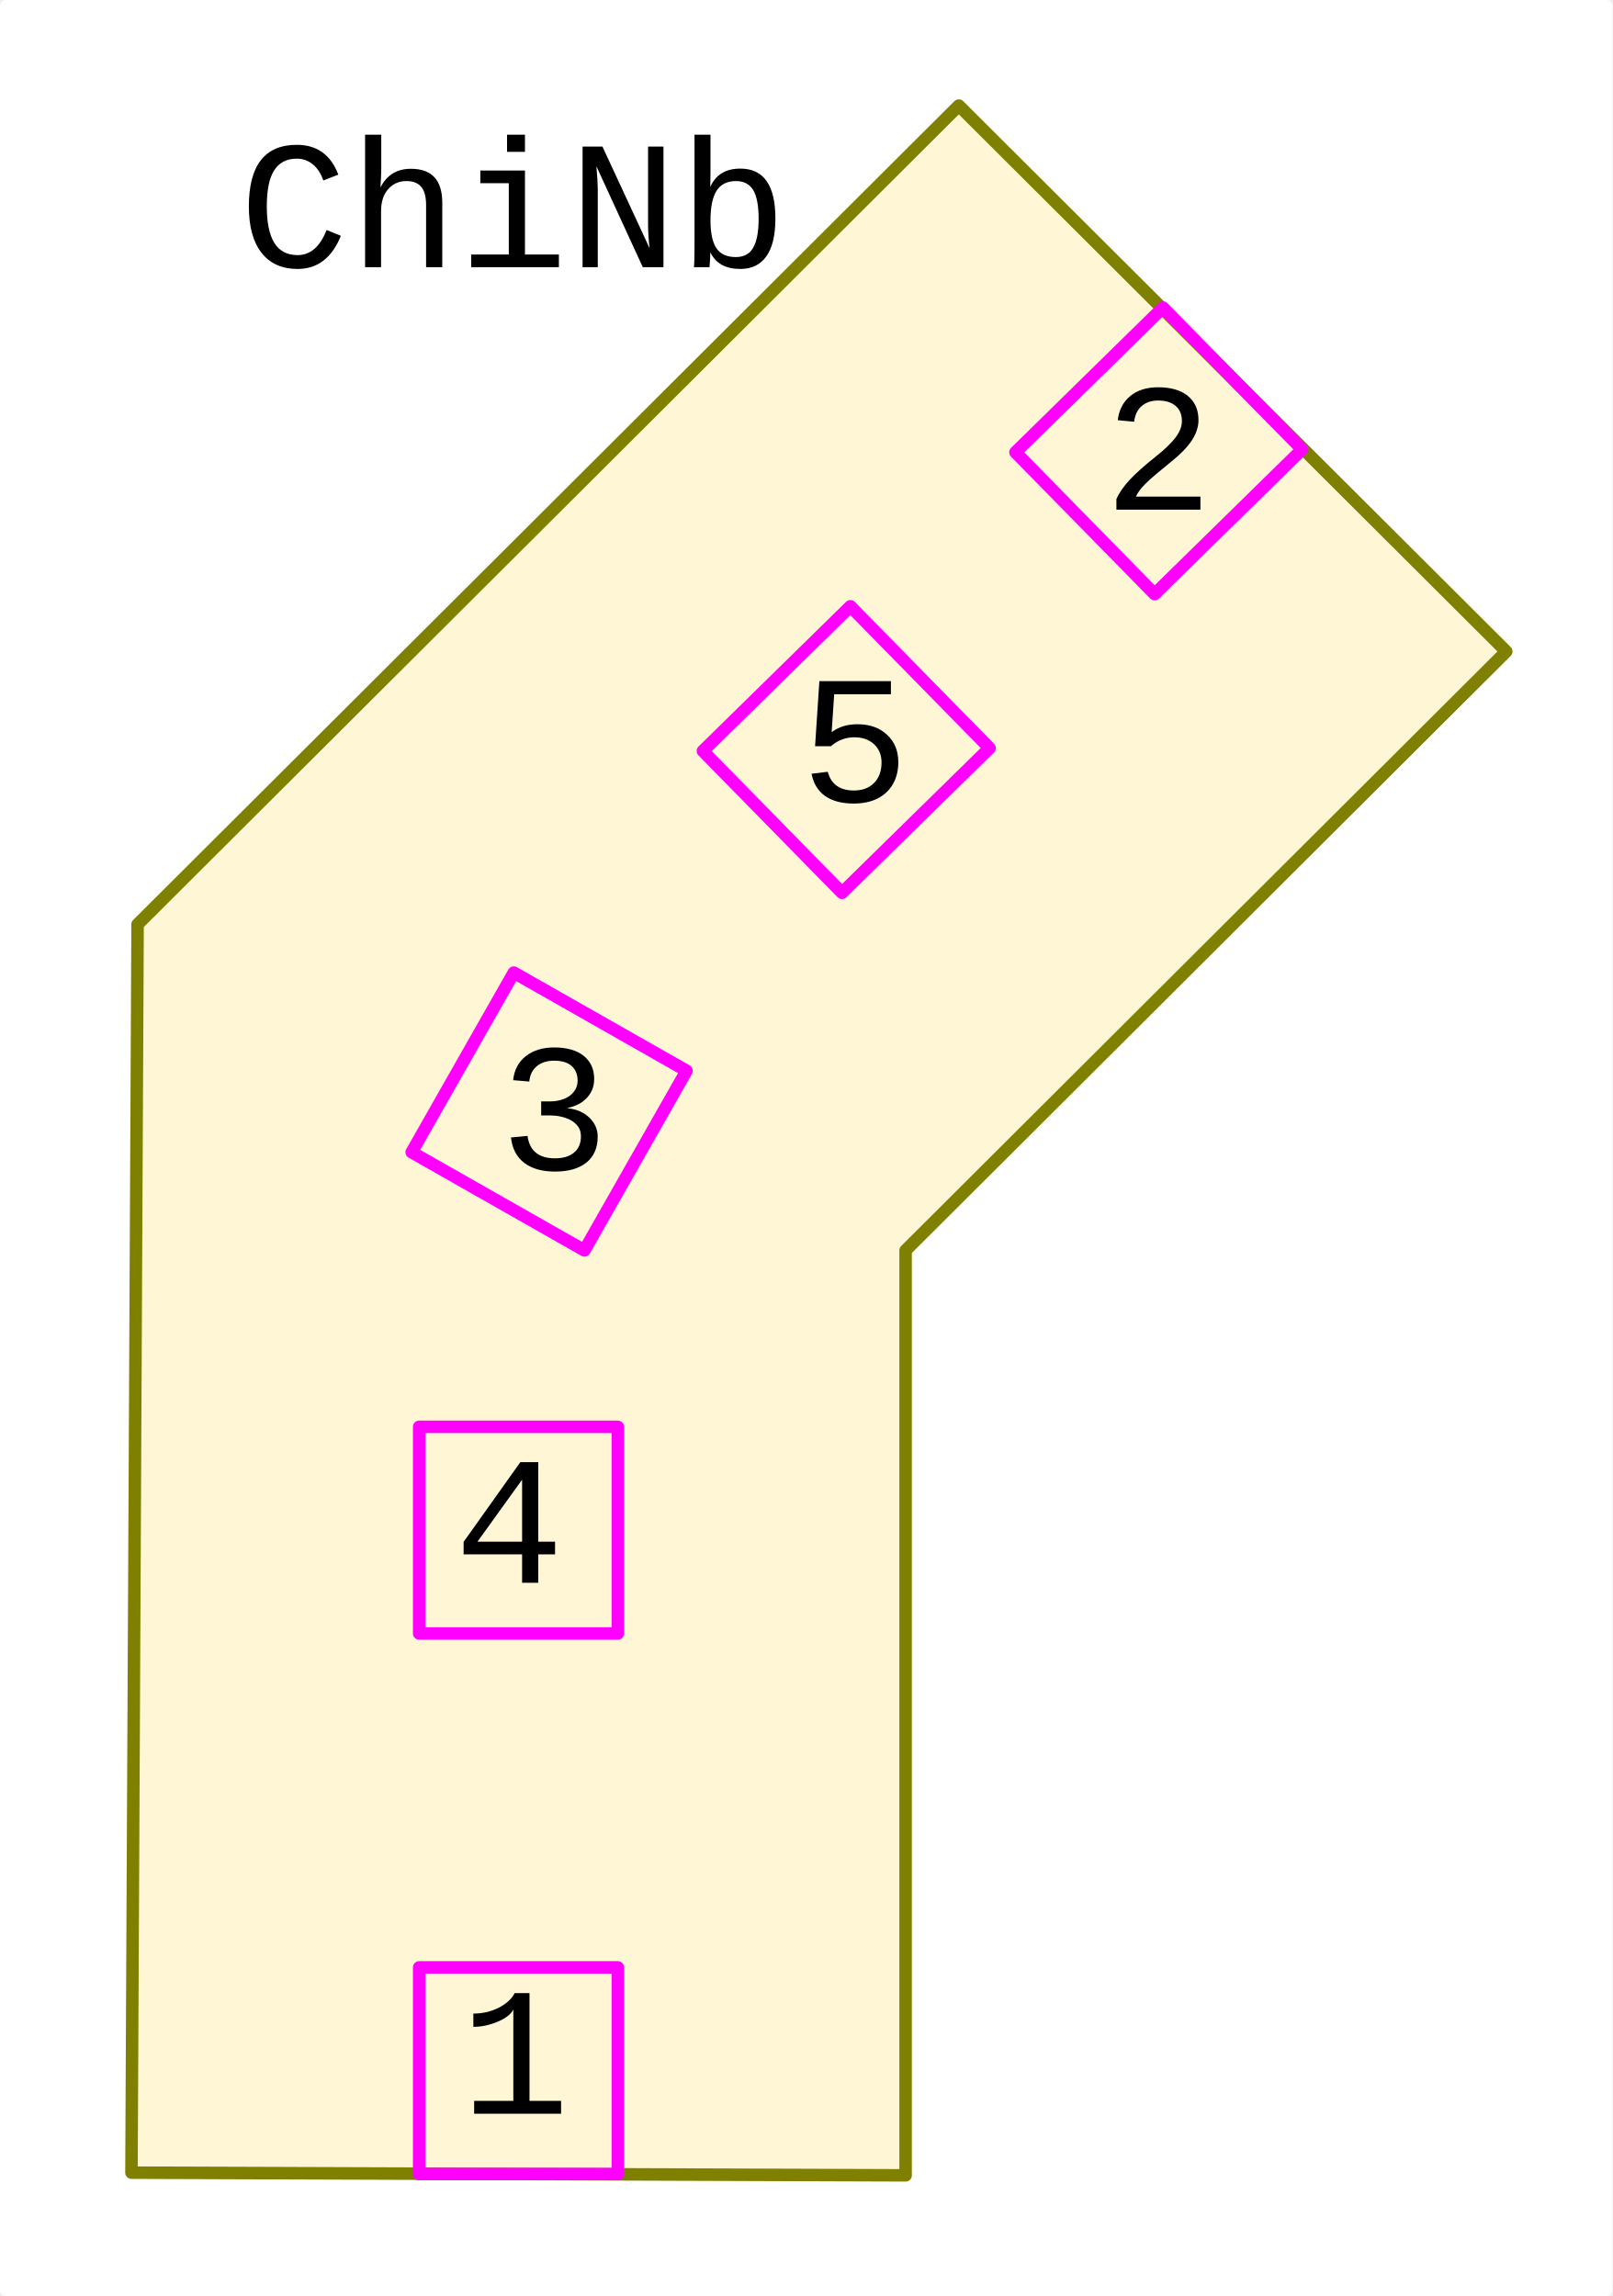
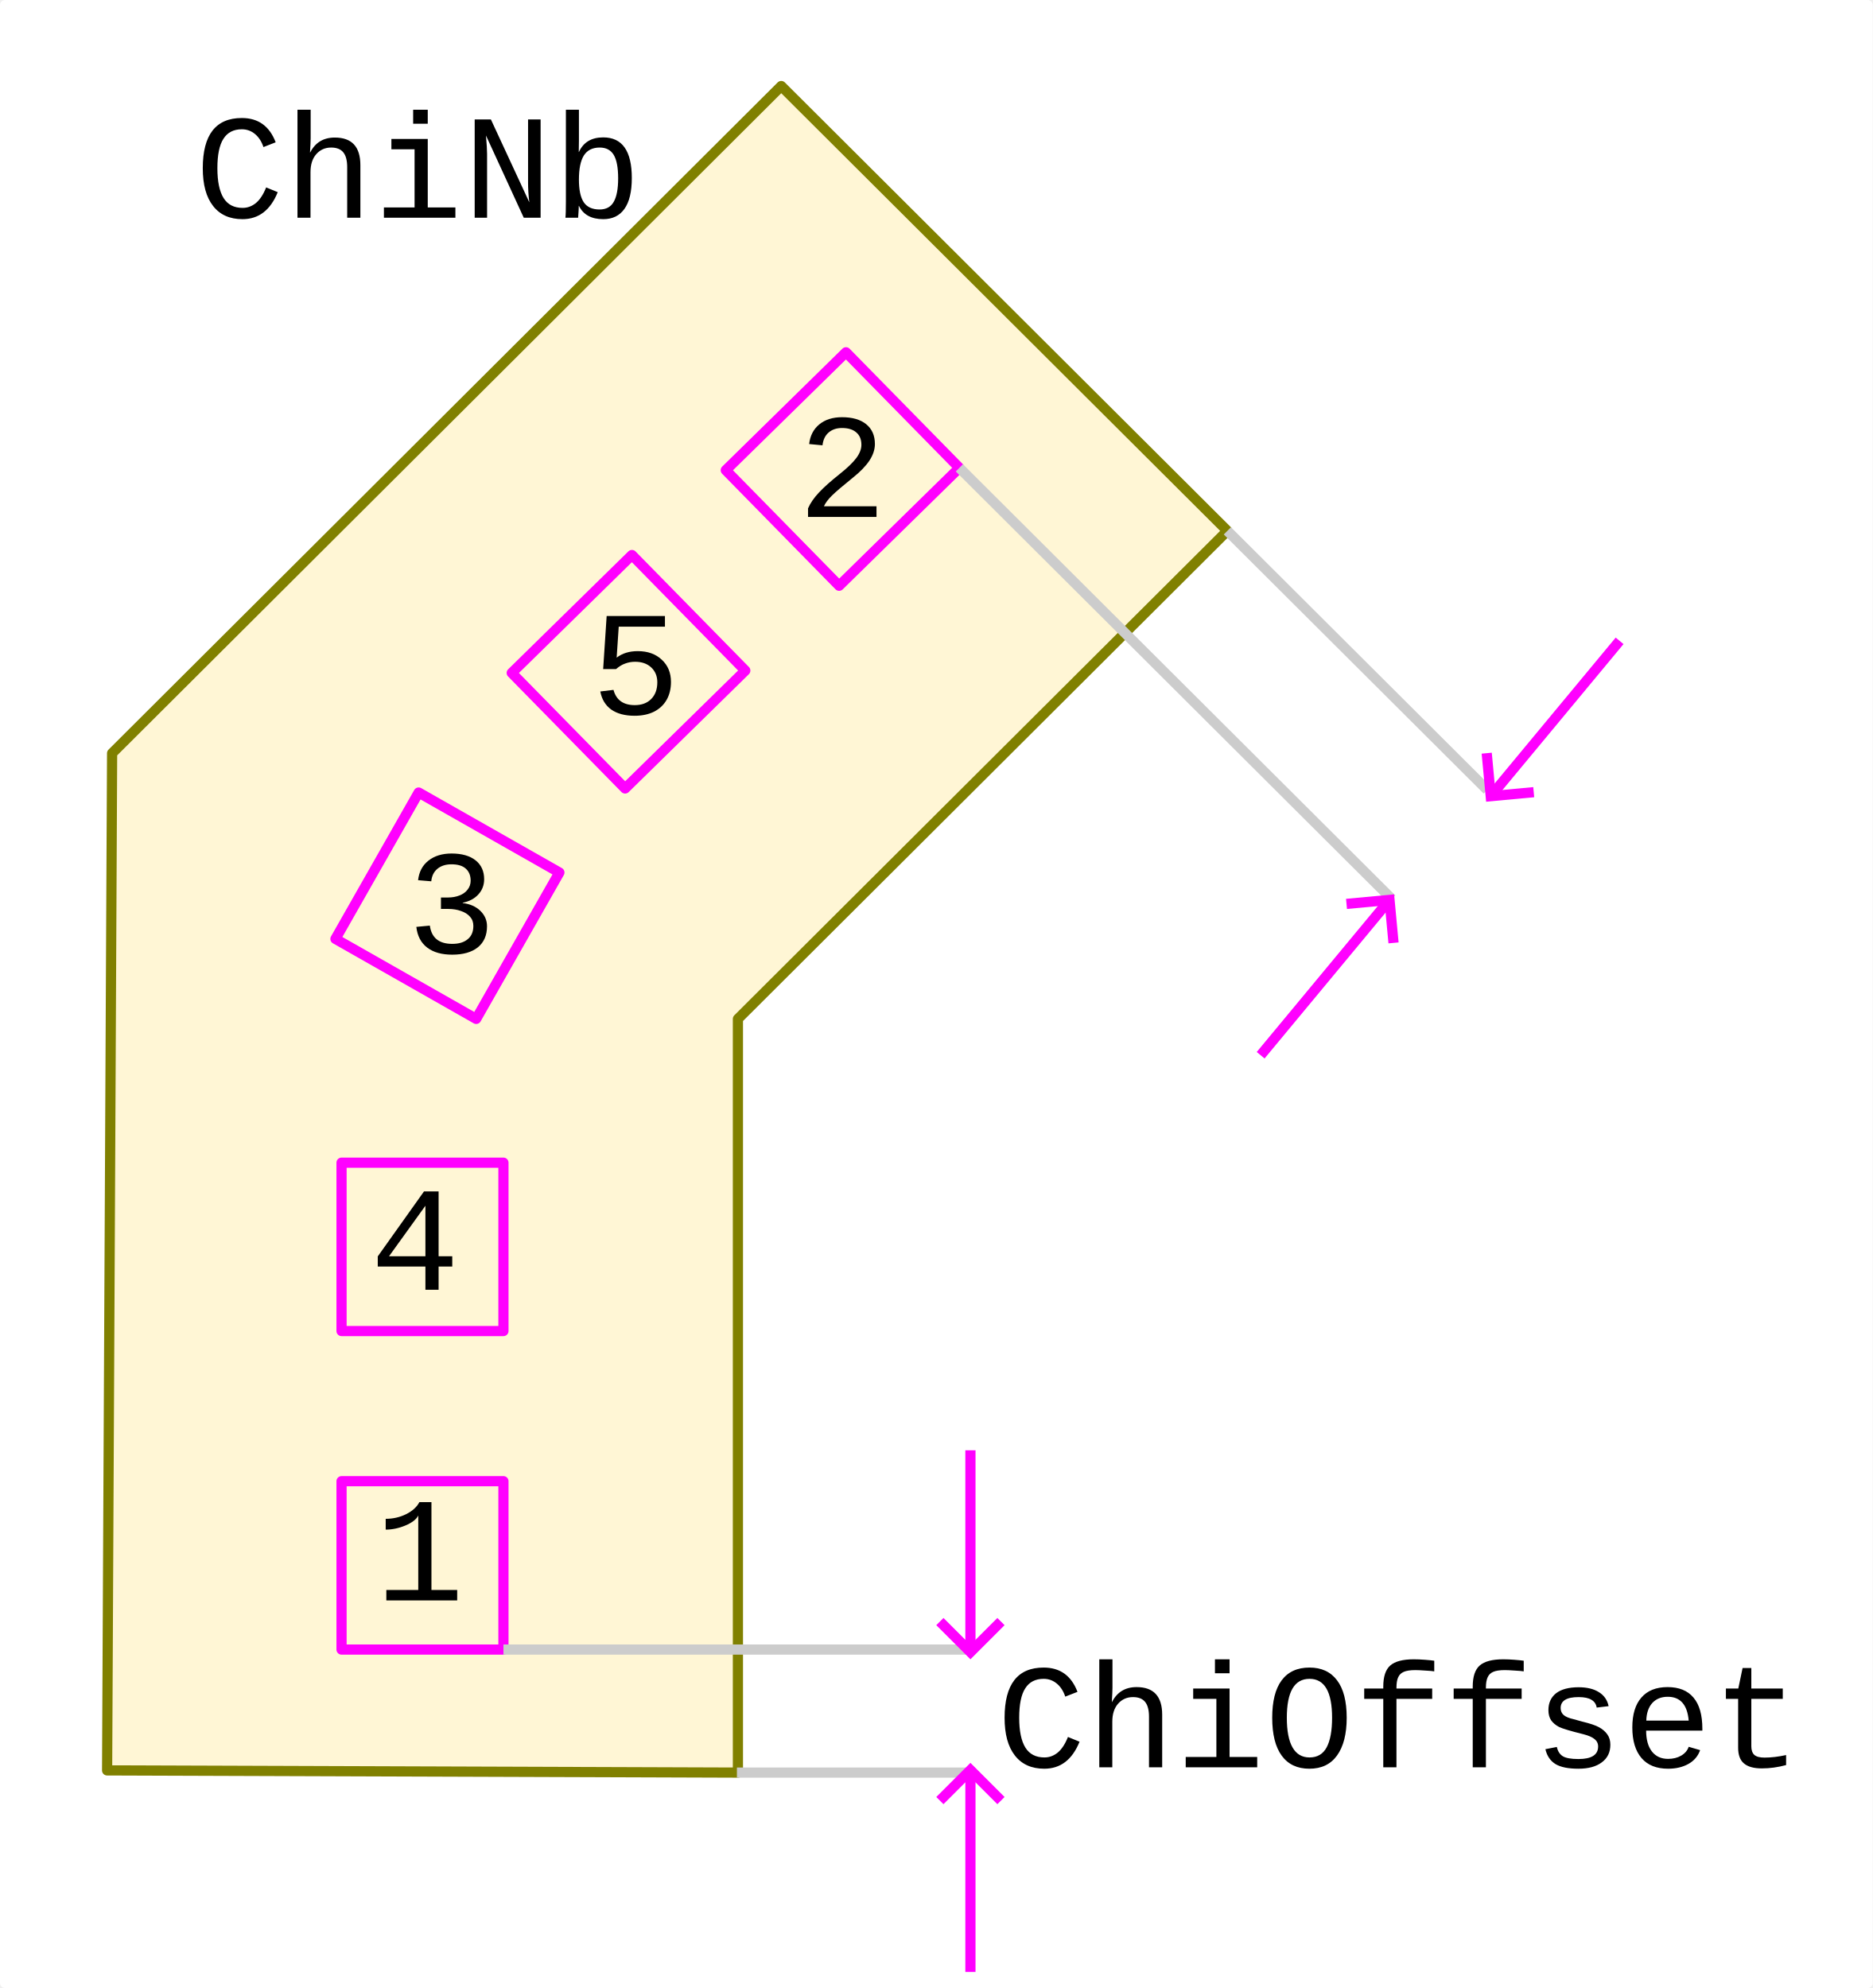
- <svg xmlns="http://www.w3.org/2000/svg" width="129.239" height="184.083" viewBox="0 0 34.194 48.705" version="1.1" id="svg1">
+ <svg xmlns="http://www.w3.org/2000/svg" width="184.23" height="195.604" viewBox="0 0 48.744 51.753" version="1.1" id="svg1">
  <defs id="defs1">
+     <rect x="522.717" y="2381.941" width="129.325" height="52.272" id="rect6" />
    <rect x="494.399" y="2258.919" width="21.848" height="25.001" id="rect38" />
    <rect x="479.758" y="2278.74" width="28.155" height="28.605" id="rect37" />
    <rect x="470.298" y="2298.786" width="24.101" height="23.875" id="rect36" />
    <rect x="463.316" y="2319.734" width="28.605" height="23.425" id="rect35" />
    <rect x="450.928" y="2337.978" width="32.209" height="24.326" id="rect34" />
    <rect x="400.081" y="2295.368" width="71.989" height="34.402" id="rect4" />
+     <marker style="overflow:visible" id="ArrowWide-75-4-1-2-2" refX="0" refY="0" orient="auto-start-reverse" markerWidth="1" markerHeight="1" viewBox="0 0 1 1" preserveAspectRatio="xMidYMid">
+       <path style="fill:none;stroke:context-stroke;stroke-width:1;stroke-linecap:butt" d="M 3,-3 0,0 3,3" transform="rotate(180,0.125,0)" id="path4-3-4-4-17-7" />
+     </marker>
+     <marker style="overflow:visible" id="ArrowWide-75-4-1-2-2-6" refX="0" refY="0" orient="auto-start-reverse" markerWidth="1" markerHeight="1" viewBox="0 0 1 1" preserveAspectRatio="xMidYMid">
+       <path style="fill:none;stroke:context-stroke;stroke-width:1;stroke-linecap:butt" d="M 3,-3 0,0 3,3" transform="rotate(180,0.125,0)" id="path4-3-4-4-17-7-2" />
+     </marker>
+     <marker style="overflow:visible" id="ArrowWide-75-4-1-2-2-2" refX="0" refY="0" orient="auto-start-reverse" markerWidth="1" markerHeight="1" viewBox="0 0 1 1" preserveAspectRatio="xMidYMid">
+       <path style="fill:none;stroke:context-stroke;stroke-width:1;stroke-linecap:butt" d="M 3,-3 0,0 3,3" transform="rotate(180,0.125,0)" id="path4-3-4-4-17-7-28" />
+     </marker>
+     <marker style="overflow:visible" id="ArrowWide-75-4-1-2-2-6-9" refX="0" refY="0" orient="auto-start-reverse" markerWidth="1" markerHeight="1" viewBox="0 0 1 1" preserveAspectRatio="xMidYMid">
+       <path style="fill:none;stroke:context-stroke;stroke-width:1;stroke-linecap:butt" d="M 3,-3 0,0 3,3" transform="rotate(180,0.125,0)" id="path4-3-4-4-17-7-2-7" />
+     </marker>
  </defs>
-   <g id="layer1" transform="translate(-101.922,-595.4394)">
-     <rect style="fill:#ffffff;stroke:#ffffff;stroke-width:0.265;stroke-linejoin:round;stroke-dasharray:none" id="rect66-6" width="33.93" height="48.441" x="102.054" y="595.572" />
+   <g id="layer1" transform="translate(-101.9221,-595.4394)">
+     <rect style="fill:#ffffff;stroke:#ffffff;stroke-width:0.265;stroke-linejoin:round;stroke-dasharray:none" id="rect66-6" width="48.48" height="51.489" x="102.054" y="595.572" />
    <path style="fill:#fff6d5;stroke:#808000;stroke-width:0.265;stroke-linejoin:round" d="m 104.71,641.528 16.419,0.057 v -19.621 l 12.74,-12.705 -11.612,-11.58 -17.417,17.369 z" id="path31" />
    <text xml:space="preserve" transform="matrix(0.2645833,0,0,0.2645833,1.131089,-9.661231)" id="text3" style="font-size:14.667px;line-height:normal;font-family:'Liberation Mono';-inkscape-font-specification:'Liberation Mono';text-decoration-color:#000000;white-space:pre;shape-inside:url(#rect4);display:inline;fill:#000000;stroke-width:1;-inkscape-stroke:none;stop-color:#000000">
      <tspan x="400.08" y="2308.417" id="tspan1">ChiNb</tspan>
    </text>
-     <rect style="fill:none;stroke:#ff00ff;stroke-width:0.265;stroke-linejoin:round" id="rect5" width="4.214" height="4.383" x="110.812" y="637.174" />
-     <text xml:space="preserve" transform="matrix(0.2645833,0,0,0.2645833,-7.628084,18.23589)" id="text33" style="font-size:14.667px;line-height:normal;font-family:'Liberation Mono';-inkscape-font-specification:'Liberation Mono';text-decoration-color:#000000;white-space:pre;shape-inside:url(#rect34);fill:#000000;stroke-width:1;-inkscape-stroke:none;stop-color:#000000">
+     <rect style="fill:none;stroke:#ff00ff;stroke-width:0.265;stroke-linejoin:round" id="rect5" width="4.214" height="4.383" x="110.812" y="633.999" />
+     <text xml:space="preserve" transform="matrix(0.2645833,0,0,0.2645833,-7.628084,15.06089)" id="text33" style="font-size:14.667px;line-height:normal;font-family:'Liberation Mono';-inkscape-font-specification:'Liberation Mono';text-decoration-color:#000000;white-space:pre;shape-inside:url(#rect34);fill:#000000;stroke-width:1;-inkscape-stroke:none;stop-color:#000000">
      <tspan x="450.928" y="2351.029" id="tspan2">1</tspan>
    </text>
-     <text xml:space="preserve" transform="matrix(0.2645833,0,0,0.2645833,2.741343,-10.96537)" id="text34" style="font-size:14.667px;line-height:normal;font-family:'Liberation Mono';-inkscape-font-specification:'Liberation Mono';text-decoration-color:#000000;white-space:pre;shape-inside:url(#rect35);fill:#000000;stroke-width:1;-inkscape-stroke:none;stop-color:#000000">
+     <text xml:space="preserve" transform="matrix(0.2645833,0,0,0.2645833,0.09550938,-8.319538)" id="text34" style="font-size:14.667px;line-height:normal;font-family:'Liberation Mono';-inkscape-font-specification:'Liberation Mono';text-decoration-color:#000000;white-space:pre;shape-inside:url(#rect35);fill:#000000;stroke-width:1;-inkscape-stroke:none;stop-color:#000000">
      <tspan x="463.316" y="2332.785" id="tspan3">2</tspan>
    </text>
    <text xml:space="preserve" transform="matrix(0.2645833,0,0,0.2645833,-11.91888,8.581595)" id="text35" style="font-size:14.667px;line-height:normal;font-family:'Liberation Mono';-inkscape-font-specification:'Liberation Mono';text-decoration-color:#000000;white-space:pre;shape-inside:url(#rect36);fill:#000000;stroke-width:1;-inkscape-stroke:none;stop-color:#000000">
      <tspan x="470.299" y="2311.837" id="tspan4">3</tspan>
    </text>
    <text xml:space="preserve" transform="matrix(0.2645833,0,0,0.2645833,-15.37536,22.64588)" id="text36" style="font-size:14.667px;line-height:normal;font-family:'Liberation Mono';-inkscape-font-specification:'Liberation Mono';text-decoration-color:#000000;white-space:pre;shape-inside:url(#rect37);fill:#000000;stroke-width:1;-inkscape-stroke:none;stop-color:#000000">
      <tspan x="479.758" y="2291.79" id="tspan5">4</tspan>
    </text>
-     <text xml:space="preserve" transform="matrix(0.2645833,0,0,0.2645833,-11.91888,11.32294)" id="text37" style="font-size:14.667px;line-height:normal;font-family:'Liberation Mono';-inkscape-font-specification:'Liberation Mono';text-decoration-color:#000000;white-space:pre;shape-inside:url(#rect38);fill:#000000;stroke-width:1;-inkscape-stroke:none;stop-color:#000000">
+     <text xml:space="preserve" transform="matrix(0.2645833,0,0,0.2645833,-13.50638,12.91044)" id="text37" style="font-size:14.667px;line-height:normal;font-family:'Liberation Mono';-inkscape-font-specification:'Liberation Mono';text-decoration-color:#000000;white-space:pre;shape-inside:url(#rect38);fill:#000000;stroke-width:1;-inkscape-stroke:none;stop-color:#000000">
      <tspan x="494.398" y="2271.97" id="tspan6">5</tspan>
    </text>
    <rect style="fill:none;stroke:#ff00ff;stroke-width:0.265;stroke-linejoin:round" id="rect5-5" width="4.214" height="4.383" x="110.812" y="625.707" />
    <rect style="fill:none;stroke:#ff00ff;stroke-width:0.265;stroke-linejoin:round" id="rect5-2" width="4.214" height="4.383" x="402.533" y="479.832" transform="rotate(29.61601)" />
-     <rect style="fill:none;stroke:#ff00ff;stroke-width:0.265;stroke-linejoin:round" id="rect5-7" width="4.214" height="4.383" x="518.377" y="331.166" transform="rotate(45.55167)" />
-     <rect style="fill:none;stroke:#ff00ff;stroke-width:0.265;stroke-linejoin:round" id="rect5-7-6" width="4.214" height="4.383" x="518.258" y="340.336" transform="rotate(45.55167)" />
+     <rect style="fill:none;stroke:#ff00ff;stroke-width:0.265;stroke-linejoin:round" id="rect5-7" width="4.214" height="4.383" x="518.413" y="334.908" transform="rotate(45.55167)" />
+     <rect style="fill:none;stroke:#ff00ff;stroke-width:0.265;stroke-linejoin:round" id="rect5-7-6" width="4.214" height="4.383" x="518.279" y="342.581" transform="rotate(45.55167)" />
+     <path style="fill:#ffffff;stroke:#cccccc;stroke-width:0.265;stroke-linejoin:round" d="M 127.181,638.382 H 115.026" id="path2-6-6-2-2-1-4-3-5" />
+     <path style="fill:#ffffff;stroke:#cccccc;stroke-width:0.265;stroke-linejoin:round" d="m 127.181,641.585 h -6.078" id="path2-6-6-2-2-1-4-3-2" />
+     <path style="fill:#ffffff;stroke:#ff00ff;stroke-width:0.265;stroke-linejoin:round;stroke-dasharray:none;marker-end:url(#ArrowWide-75-4-1-2-2)" d="m 127.181,633.194 v 5.188" id="path16-3-7-0-7-3" />
+     <path style="fill:#ffffff;stroke:#ff00ff;stroke-width:0.265;stroke-linejoin:round;stroke-dasharray:none;marker-end:url(#ArrowWide-75-4-1-2-2-6)" d="m 127.181,646.773 v -5.188" id="path16-3-7-0-7-3-1" />
+     <text xml:space="preserve" transform="matrix(0.2645833,0,0,0.2645833,-10.44758,7.771919)" id="text4" style="font-size:14.667px;line-height:normal;font-family:'Liberation Mono';-inkscape-font-specification:'Liberation Mono';text-decoration-color:#000000;white-space:pre;shape-inside:url(#rect6);fill:#000000;stroke-width:1;-inkscape-stroke:none;stop-color:#000000">
+       <tspan x="522.717" y="2394.992" id="tspan7">ChiOffset</tspan>
+     </text>
+     <path style="fill:#ffffff;stroke:#cccccc;stroke-width:0.265;stroke-linejoin:round" d="M 138.147,618.842 126.893,607.619" id="path2-6-6-2-2-1-4-3-5-2" />
+     <path style="fill:#ffffff;stroke:#cccccc;stroke-width:0.265;stroke-linejoin:round" d="m 140.633,616.004 -6.764,-6.745" id="path2-6-6-2-2-1-4-3-5-2-7" />
+     <path style="fill:#ffffff;stroke:#ff00ff;stroke-width:0.265;stroke-linejoin:round;stroke-dasharray:none;marker-end:url(#ArrowWide-75-4-1-2-2-2)" d="m 144.078,612.122 -3.312,3.993" id="path16-3-7-0-7-3-6" />
+     <path style="fill:#ffffff;stroke:#ff00ff;stroke-width:0.265;stroke-linejoin:round;stroke-dasharray:none;marker-end:url(#ArrowWide-75-4-1-2-2-6-9)" d="m 134.735,622.91 3.312,-3.993" id="path16-3-7-0-7-3-1-1" />
  </g>
</svg>
